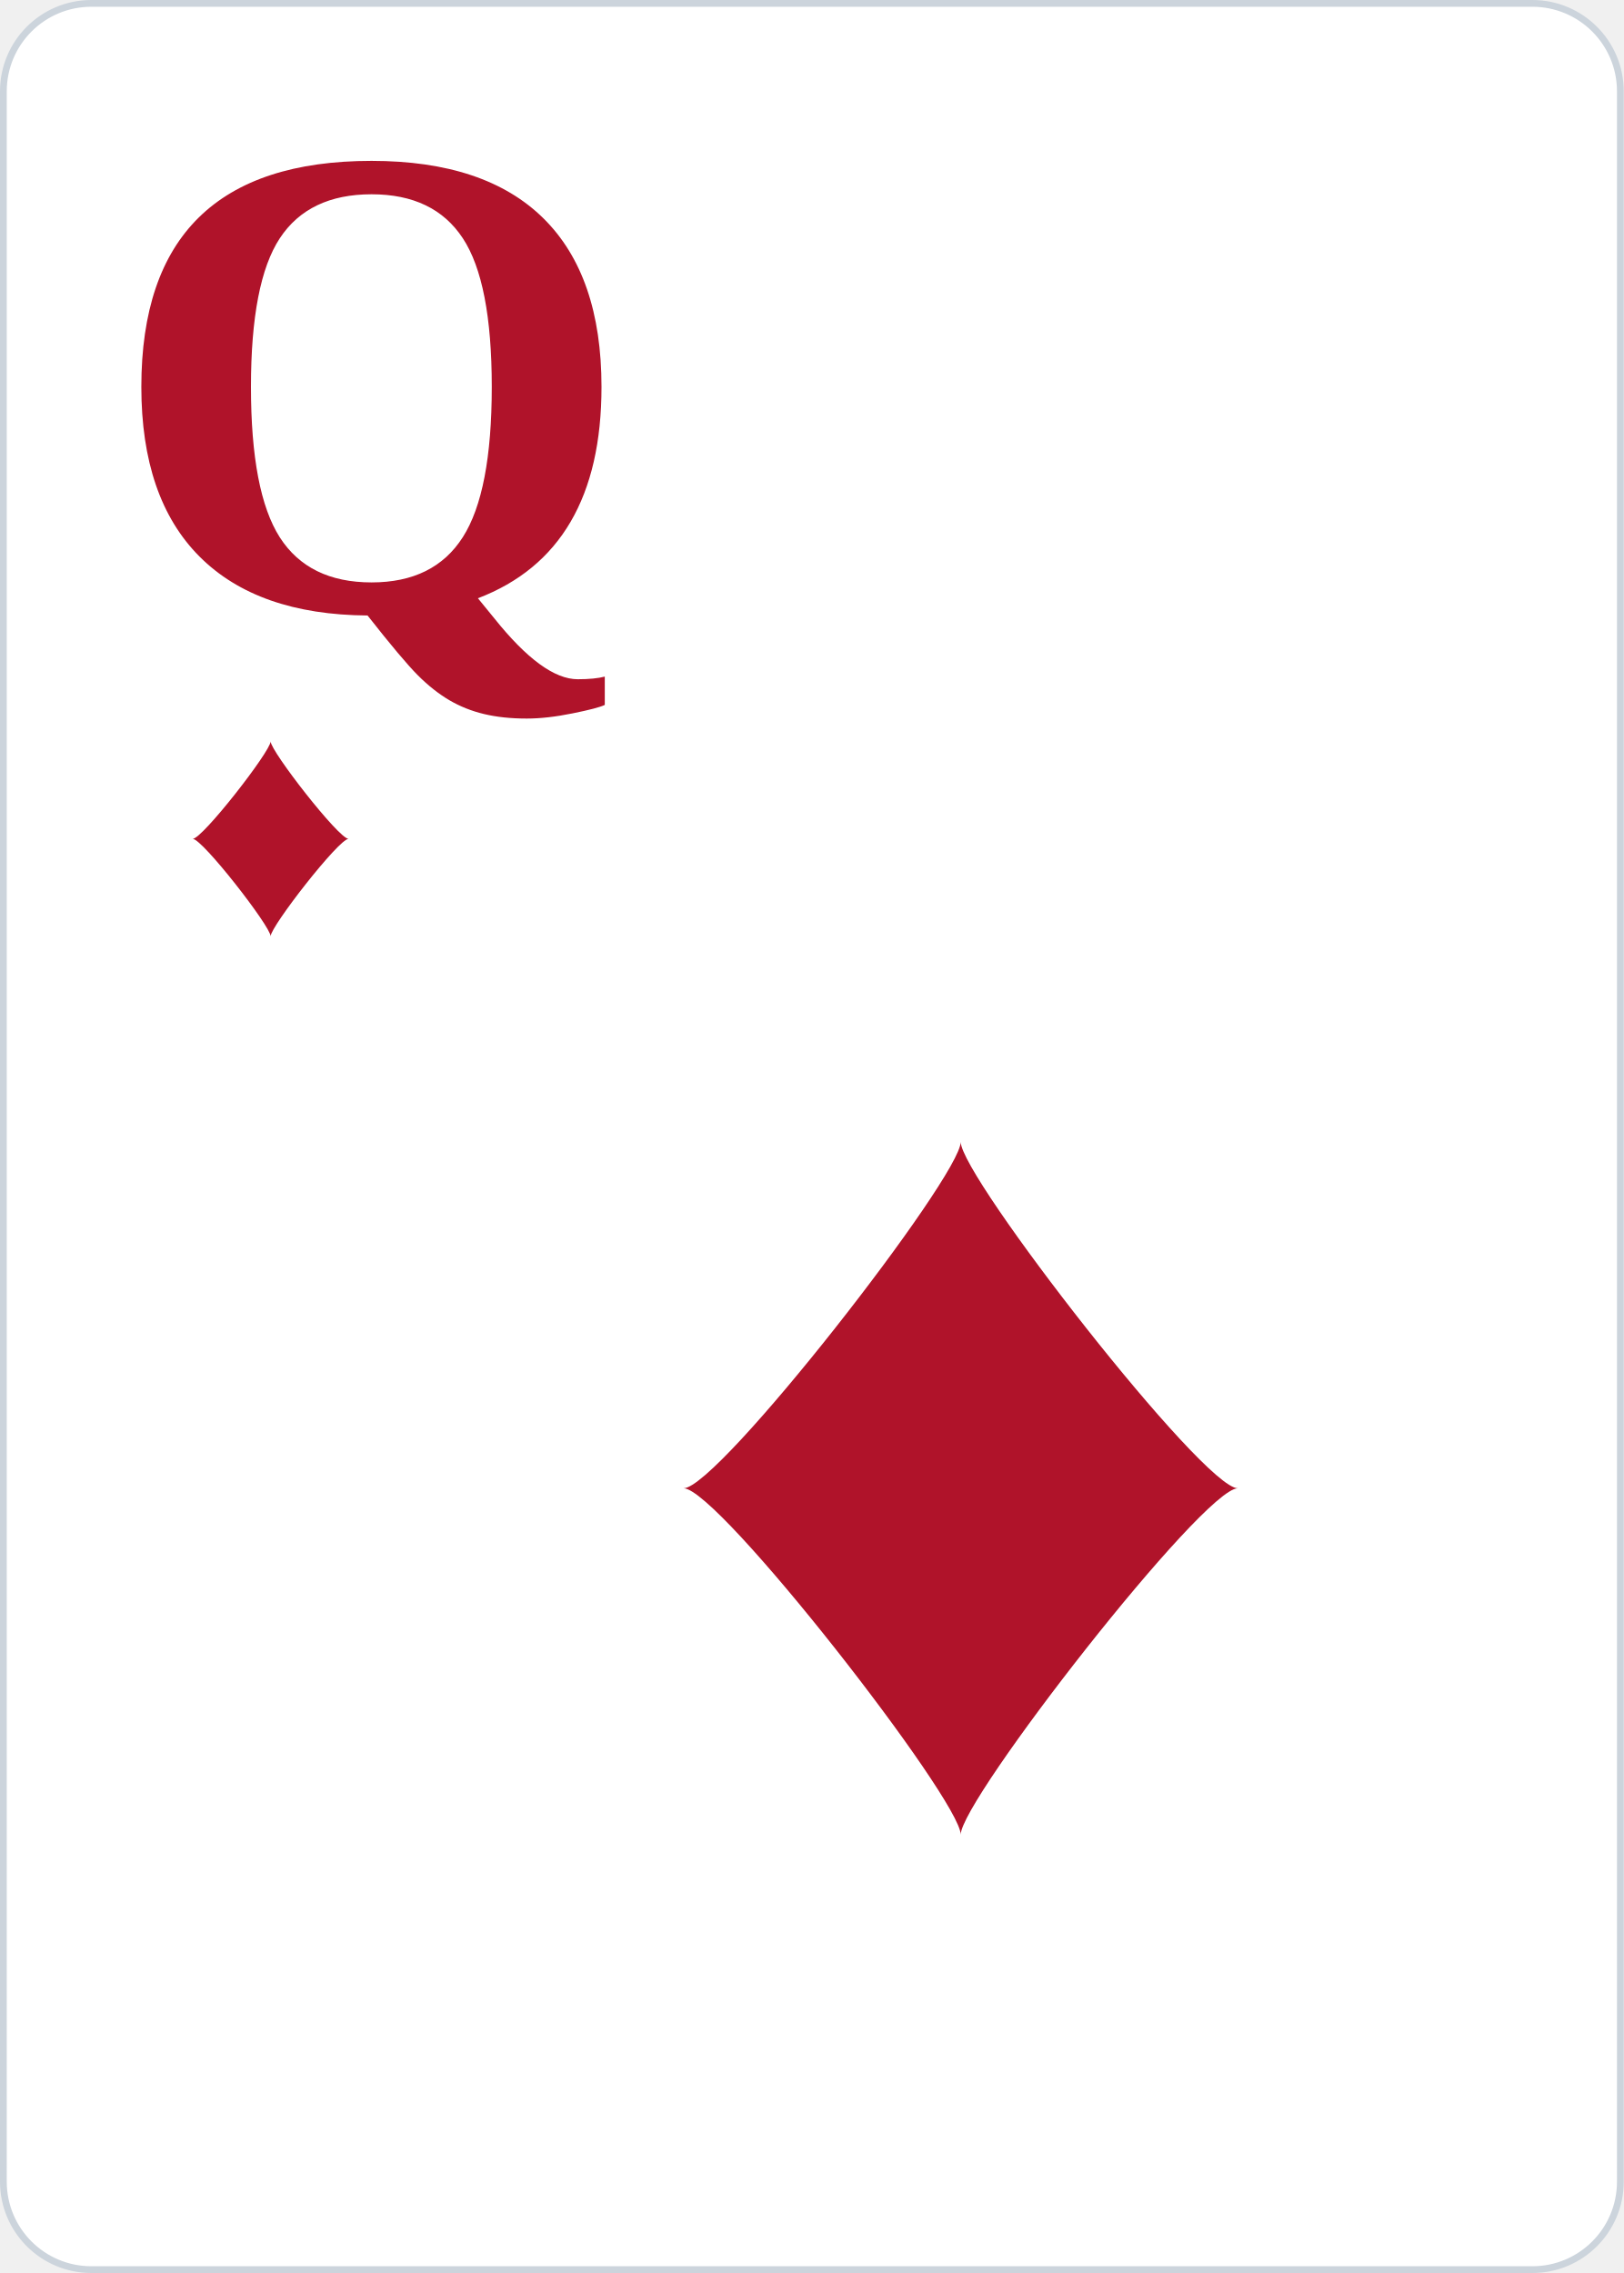
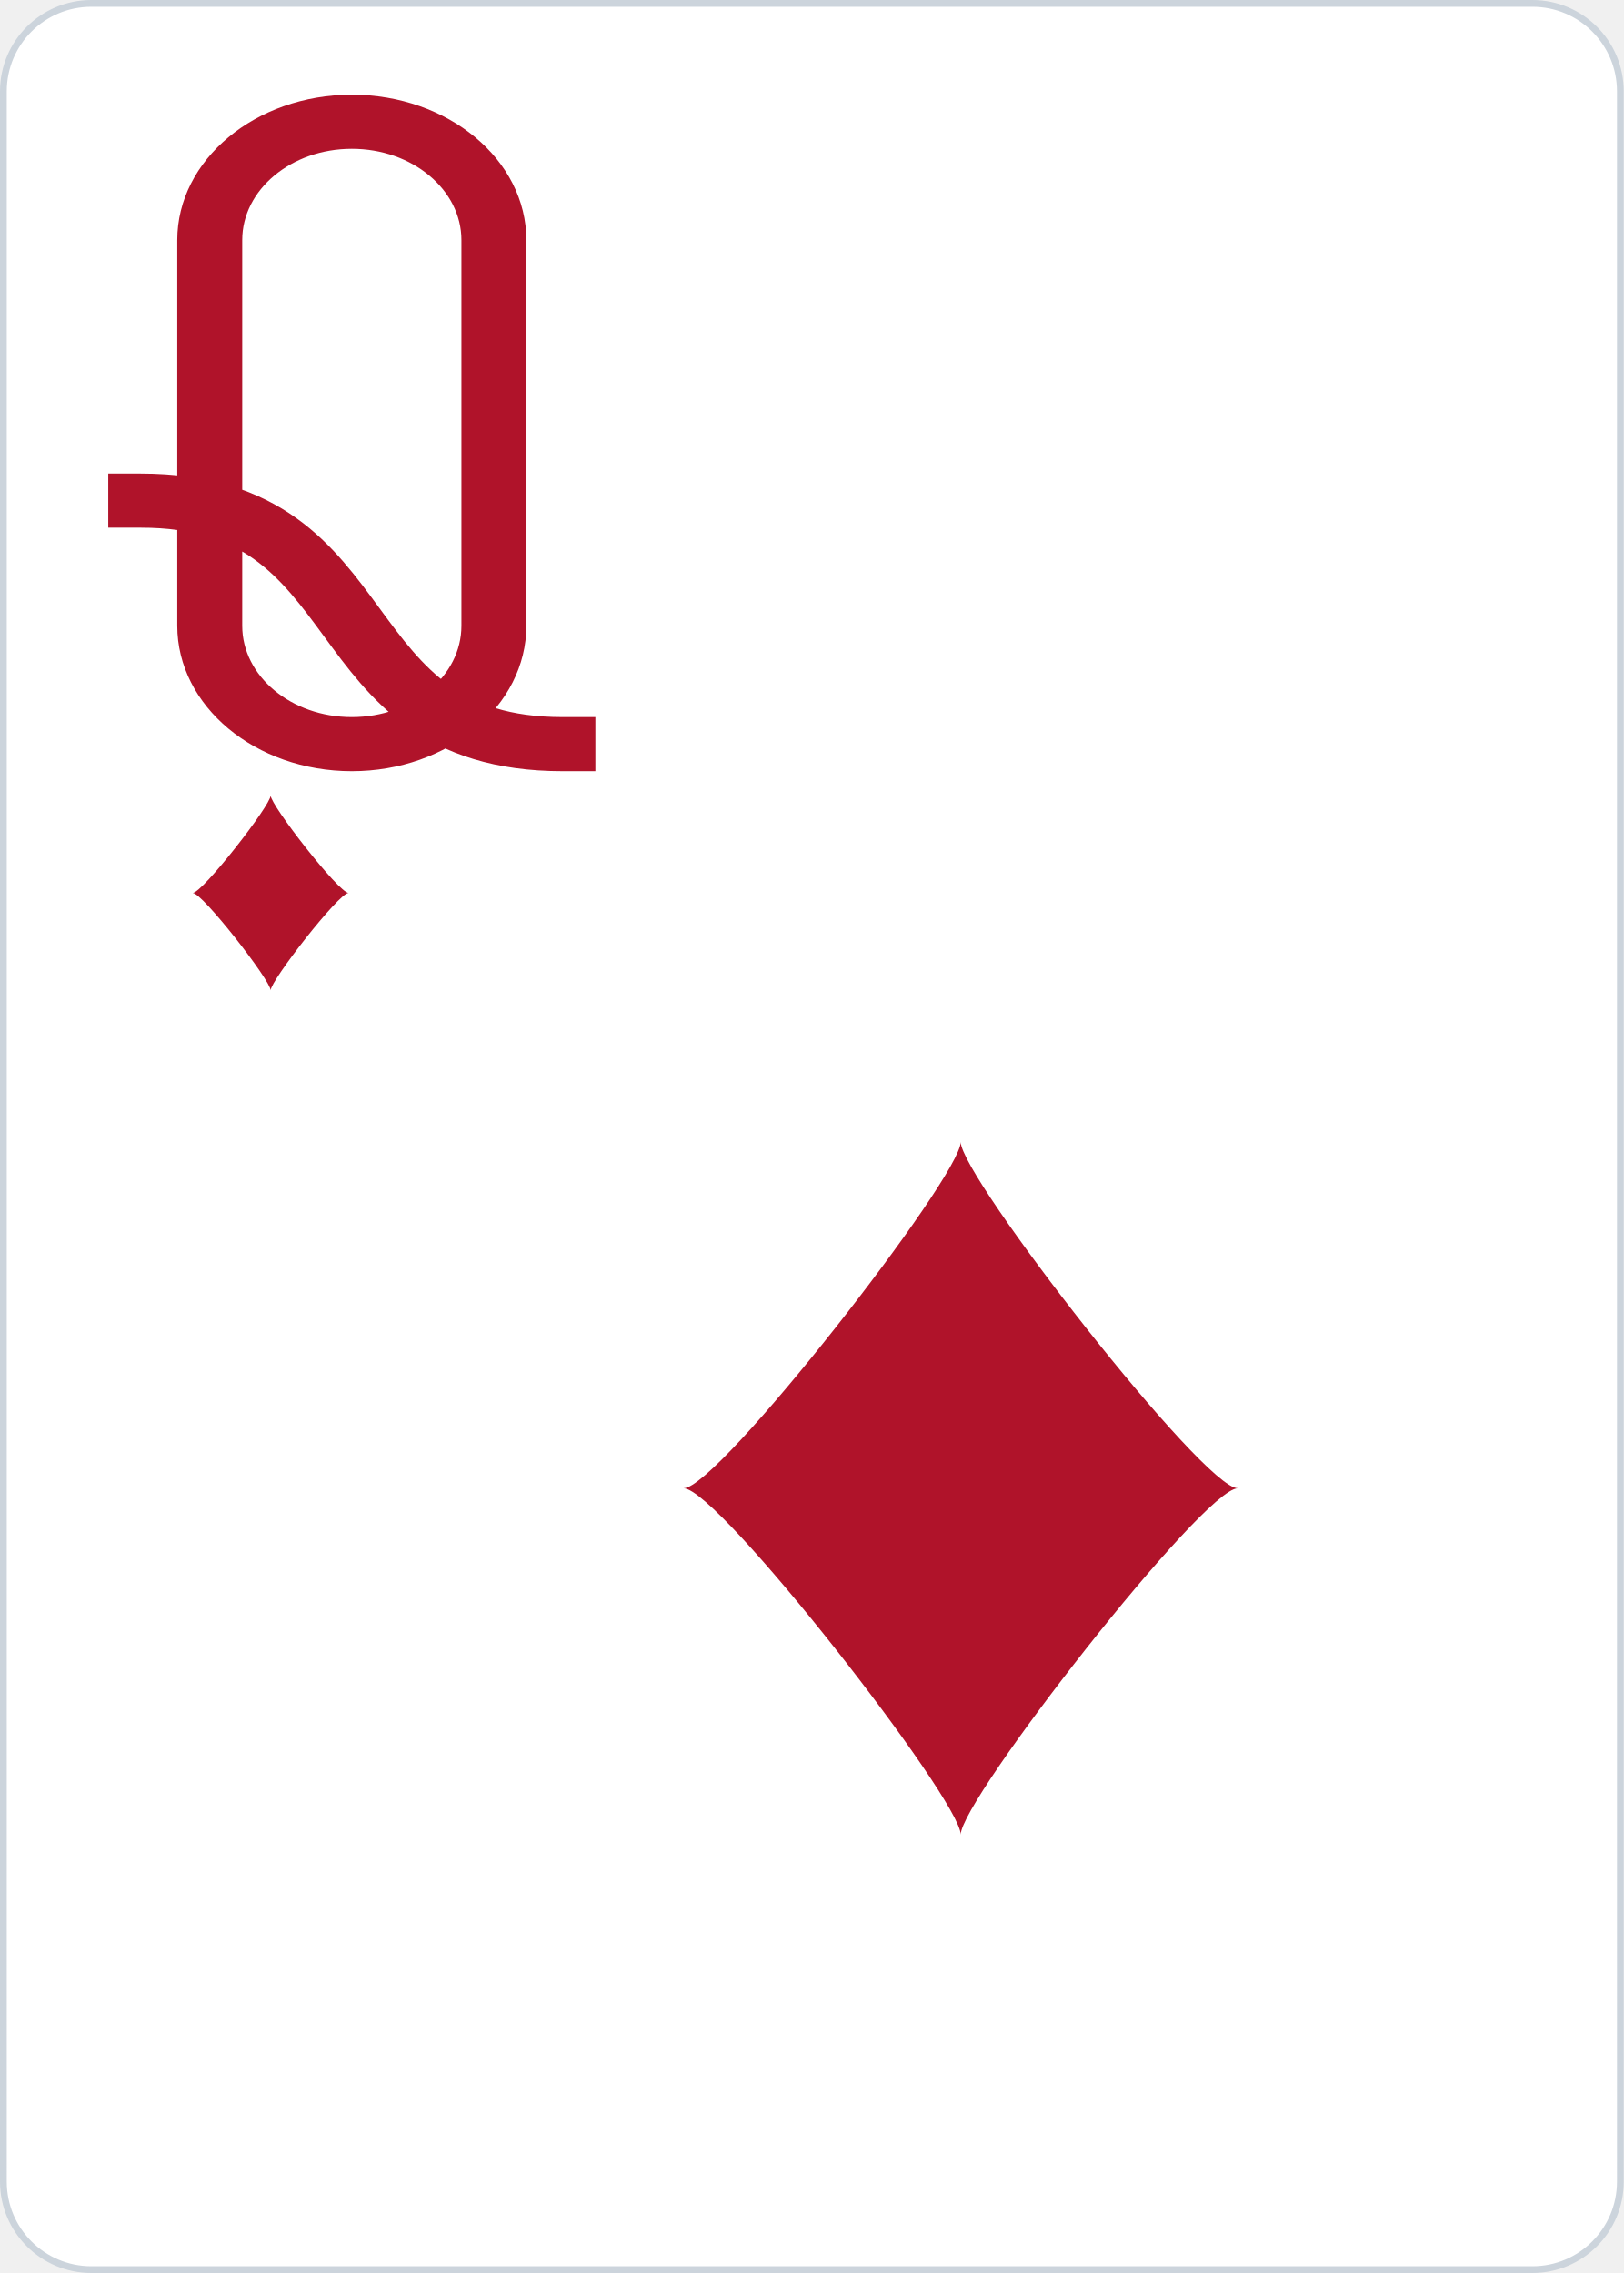
<svg xmlns="http://www.w3.org/2000/svg" xmlns:xlink="http://www.w3.org/1999/xlink" class="card" face="QD" width="2.5in" height="3.5in" viewBox="-120 -168 240 336">
  <defs>
    <symbol id="pD" viewBox="-600 -600 1200 1200">
      <path d="M-400 0C-350 0 0 -450 0 -500C0 -450 350 0 400 0C350 0 0 450 0 500C0 450 -350 0 -400 0Z" fill="#b0132a" />
    </symbol>
    <g id="iDQ">
-       <text x="-104" y="-78" font-family="Georgia,'Times New Roman',Times,serif" font-size="100" font-weight="700" text-anchor="start" textLength="72" lengthAdjust="spacingAndGlyphs" fill="#b0132a">Q</text>
-       <use xlink:href="#pD" x="-97.28" y="-61.28" width="34.56" height="34.56" />
+       <path d="M-260 100C40 100 -40 460 260 460M-175 0L-175 -285A175 175 0 0 1 175 -285L175 285A175 175 0 0 1 -175 285Z" transform="matrix(0.12 0 0 0.1 -68 -104)" fill="none" stroke="#b0132a" stroke-width="80" stroke-linecap="square" stroke-linejoin="miter" stroke-miterlimit="1.5" vector-effect="none" />
+       <use xlink:href="#pD" x="-97.28" y="-53.28" width="34.56" height="34.56" />
    </g>
  </defs>
  <rect x="-119.5" y="-167.5" width="239" height="335" rx="13" ry="13" fill="#ffffff" stroke="#ccd4dc" />
  <use xlink:href="#iDQ" />
  <use xlink:href="#pD" x="-39.44" y="-9.44" width="122.88" height="122.88" />
</svg>
